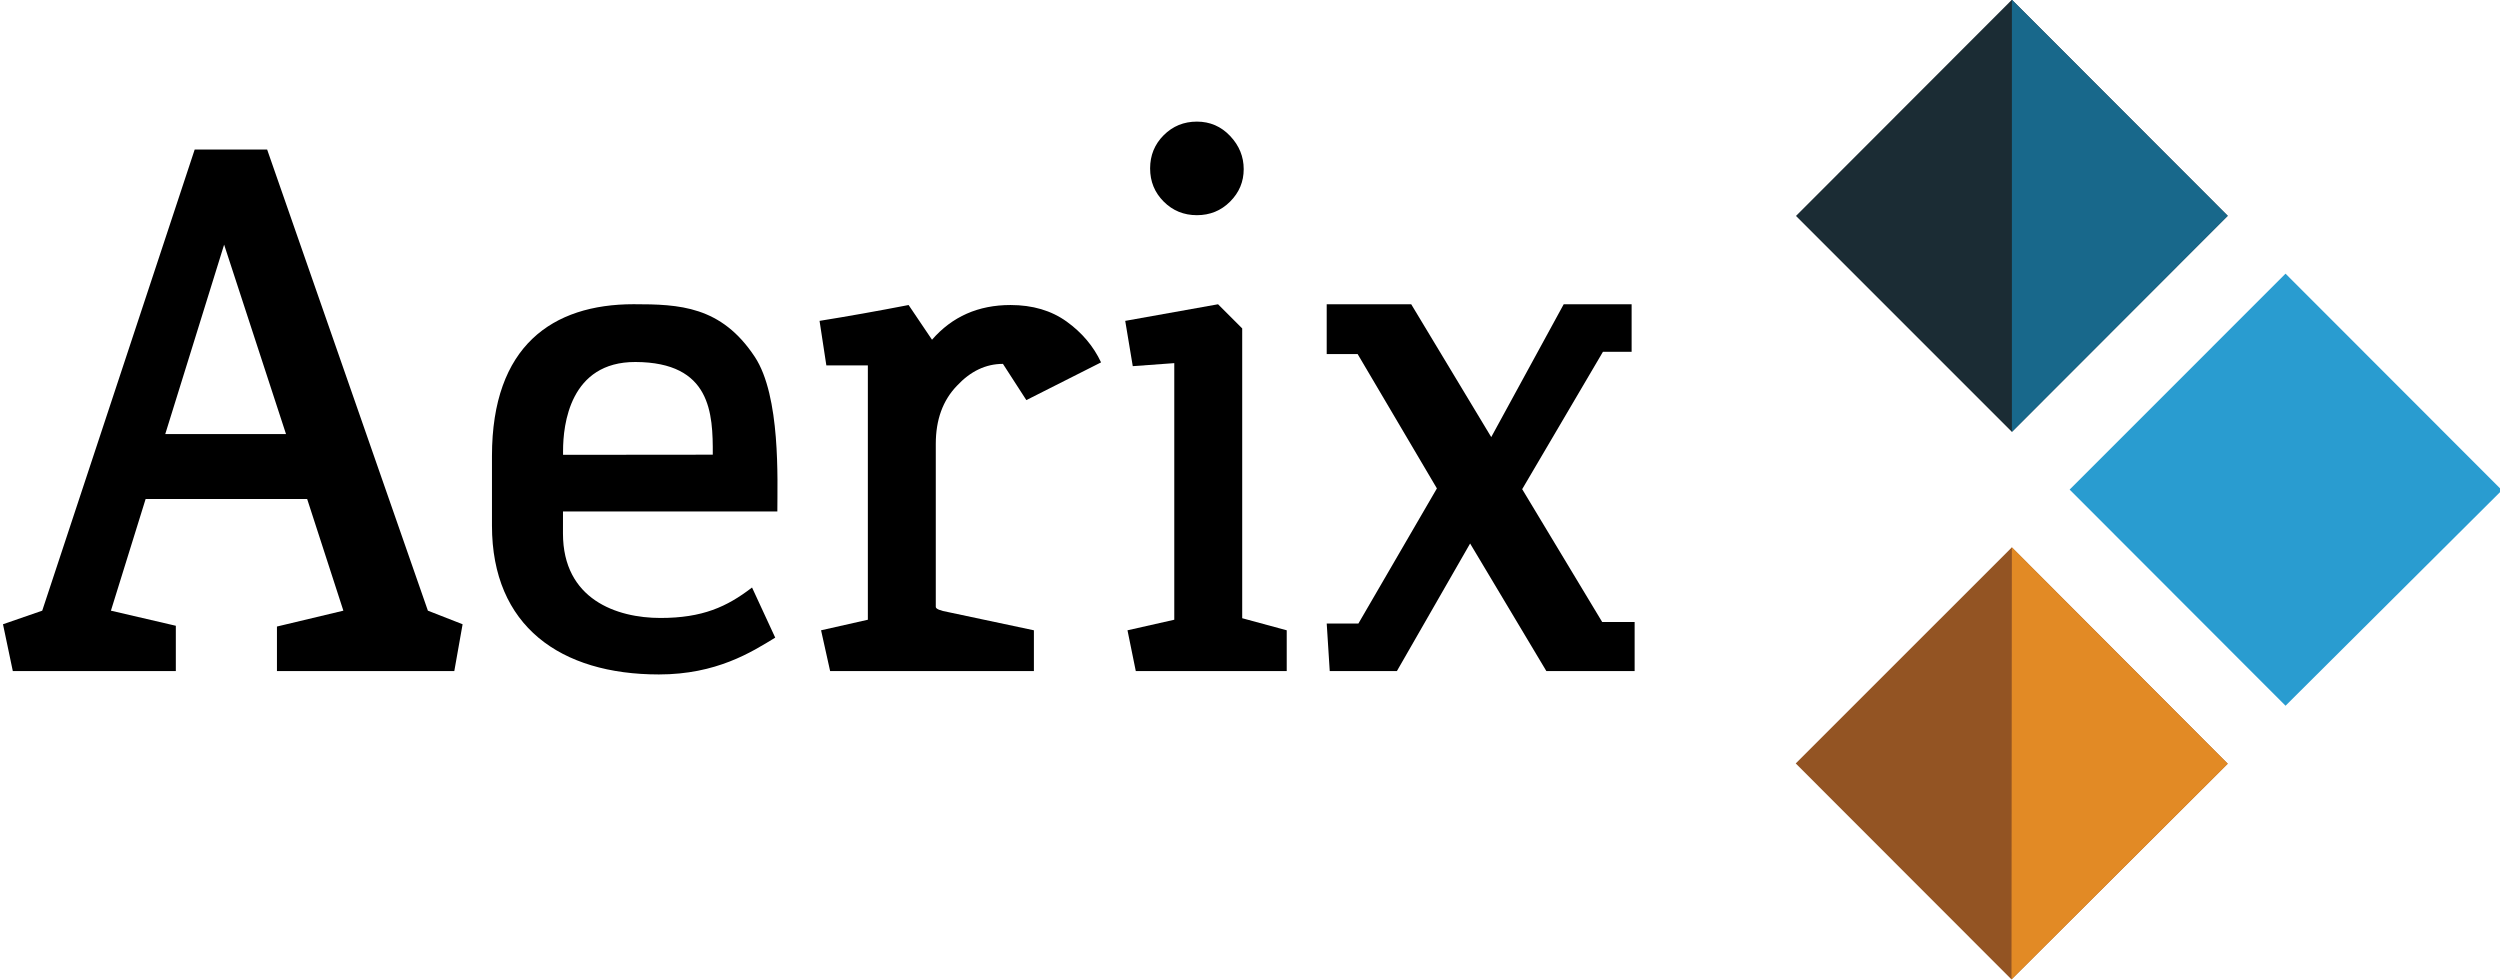
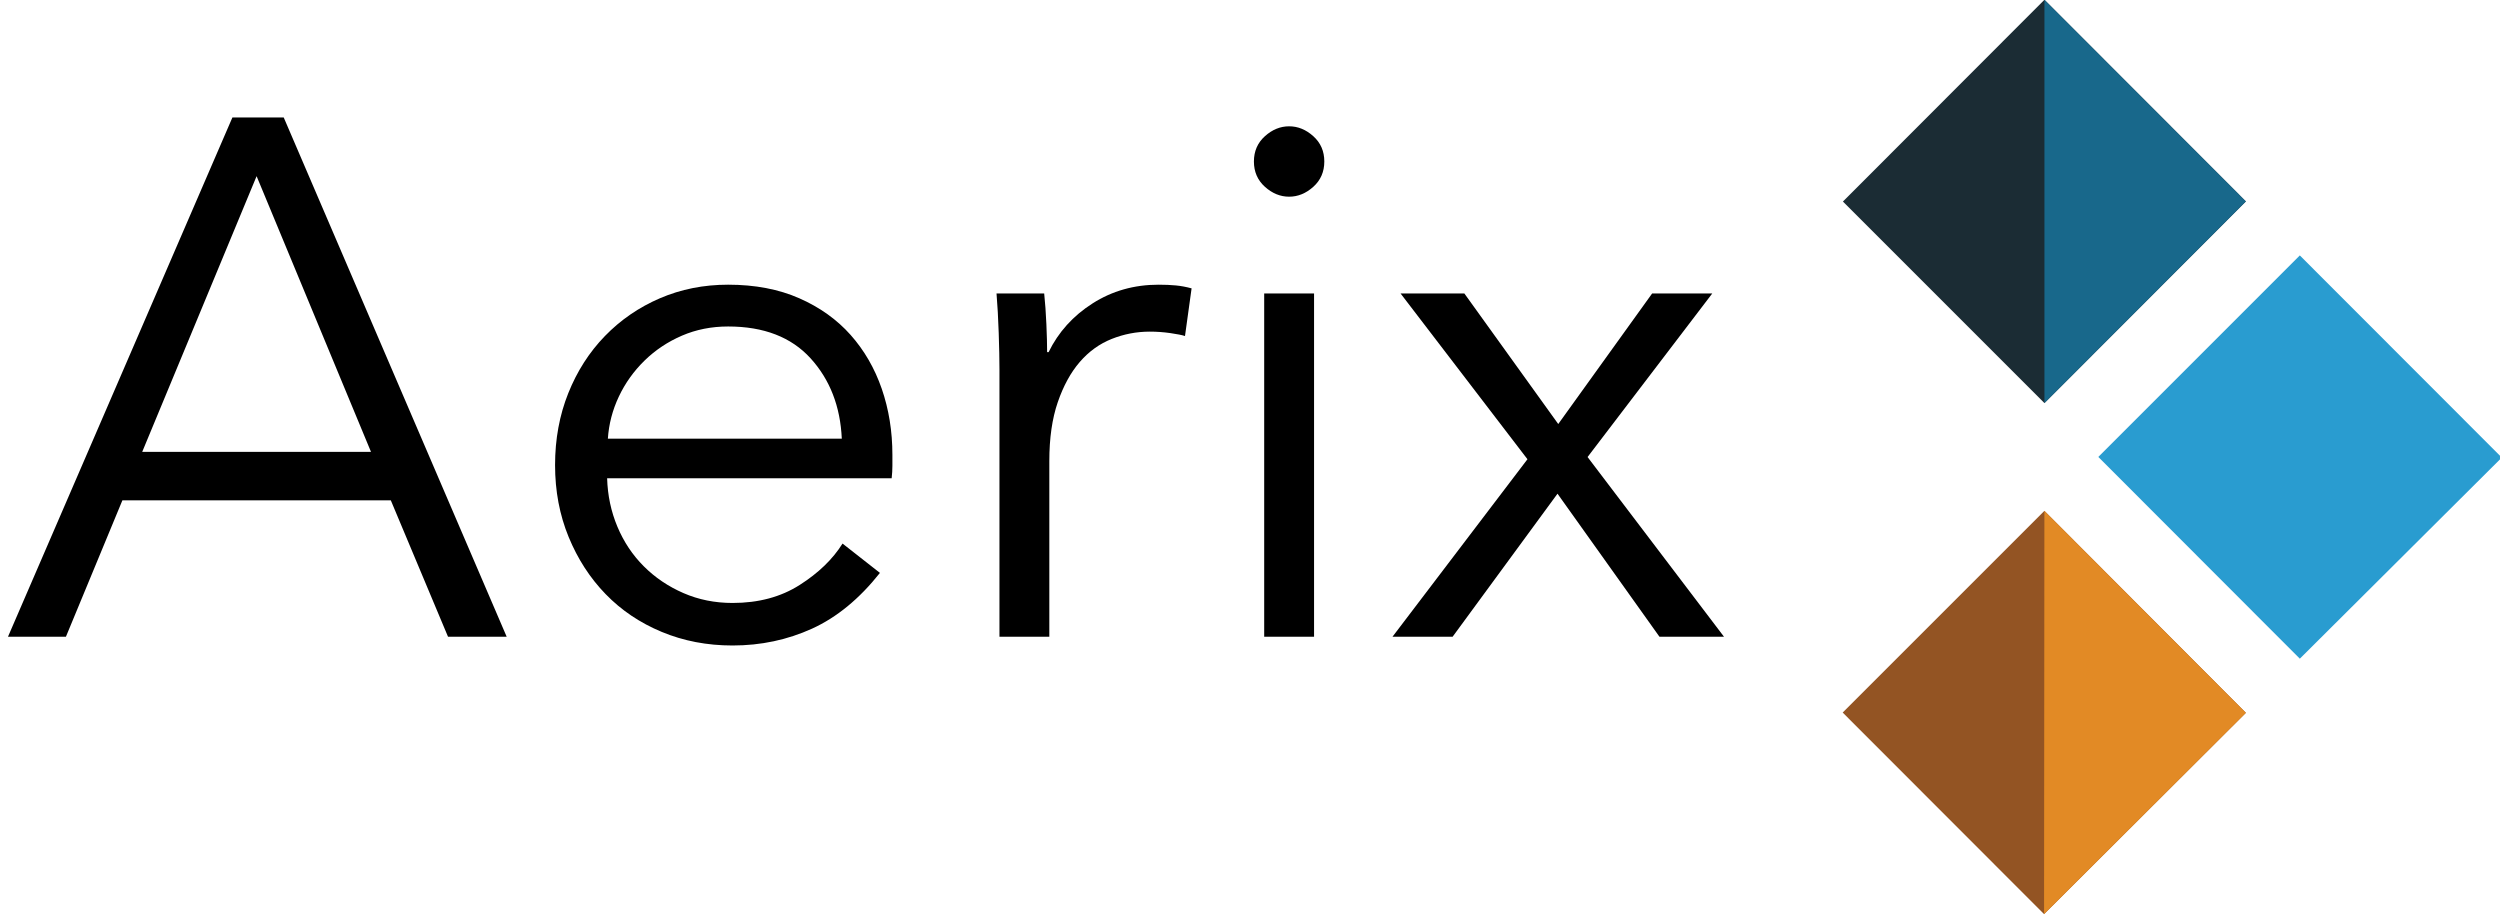
- <svg xmlns="http://www.w3.org/2000/svg" version="1.1" id="Layer_1" x="0px" y="0px" width="245px" height="96px" viewBox="0 0 245 96" enable-background="new 0 0 245 96" xml:space="preserve">
+ <svg xmlns="http://www.w3.org/2000/svg" version="1.1" id="Layer_1" x="0px" y="0px" width="262.5px" height="96px" viewBox="-17.5 0 262.5 96" enable-background="new -17.5 0 262.5 96" xml:space="preserve">
  <g>
-     <g enable-background="new    ">
-       <path d="M0.293,61.177l3.846-1.331l14.94-45.19h7.101l15.753,45.19l3.402,1.331l-0.813,4.586H27.141v-4.363l6.509-1.554    L30.1,48.899H14.272L10.87,59.846l6.361,1.479v4.438H1.255L0.293,61.177z M16.195,42.539h11.834l-6.065-18.564L16.195,42.539z" />
-     </g>
-     <path d="M91.337,33.294c1.972-2.268,4.536-3.402,7.692-3.402c2.169,0,4.005,0.543,5.51,1.627c1.503,1.085,2.625,2.417,3.365,3.994   l-7.322,3.698l-2.293-3.551c-1.677,0-3.18,0.716-4.511,2.146c-1.381,1.431-2.071,3.328-2.071,5.694v15.976   c0,0.198,0.418,0.37,1.257,0.519l8.358,1.774v3.994h-19.97l-0.887-3.994l4.585-1.035V35.809h-4.068l-0.666-4.364   c2.761-0.443,5.669-0.961,8.727-1.553L91.337,33.294z" />
-     <path d="M121.735,60.585l4.364,1.184v3.994h-14.792l-0.813-3.994l4.585-1.035V35.587l-4.068,0.296l-0.739-4.438l9.097-1.627   l2.367,2.367V60.585z M112.711,16.504c0-1.281,0.444-2.367,1.332-3.254c0.887-0.888,1.971-1.332,3.254-1.332   c1.281,0,2.367,0.469,3.254,1.405c0.888,0.938,1.332,2.022,1.332,3.254c0,1.233-0.444,2.292-1.332,3.18   c-0.887,0.888-1.973,1.331-3.254,1.331c-1.283,0-2.367-0.443-3.254-1.331C113.155,18.871,112.711,17.787,112.711,16.504z" />
-     <path d="M146.141,42.835l7.102-13.018h6.656v4.66h-2.811l-7.914,13.461l7.84,13.017h3.18v4.808h-8.652l-7.471-12.499l-7.174,12.499   h-6.583l-0.296-4.659h3.106l7.692-13.239l-7.766-13.165h-3.033v-4.882h8.283L146.141,42.835z" />
-     <path d="M64.57,66.096c5.643,0,9.072-2.183,11.402-3.607L73.7,57.576c-2.463,1.893-4.854,2.984-8.976,2.984   c-4.276,0-9.553-1.811-9.553-8.281c0-2.139,0.009-4.41,0.009-8.108c0-2.549,0.666-8.719,7.099-8.695   c7.416,0.028,7.592,5.036,7.573,9.083c0,0-10.363,0.014-14.757,0.014v5.548c6.921,0,21.085,0.003,21.085,0.003   c0-3.059,0.333-11.3-2.21-15.152c-3.294-4.993-7.408-5.159-11.876-5.159c-7.949,0-13.881,4.082-13.881,14.87   c0,6.957,0,2.104,0,6.829C48.212,61.371,54.939,66.096,64.57,66.096z" />
+     <path d="M-10.577,66.854h-6.083L6.902,12.337h5.39L35.7,66.854h-6.16l-6.006-14.322H-4.647L-10.577,66.854z M-2.569,47.449h24.024   L9.443,18.497L-2.569,47.449z" />
+     <path d="M76.202,47.757c0,0.359,0,0.745,0,1.155c0,0.412-0.026,0.848-0.077,1.309H46.249c0.051,1.797,0.411,3.492,1.078,5.082   c0.667,1.592,1.591,2.979,2.772,4.158c1.18,1.182,2.566,2.117,4.158,2.811c1.59,0.693,3.311,1.039,5.159,1.039   c2.721,0,5.069-0.627,7.046-1.887c1.975-1.256,3.477-2.707,4.504-4.35l3.927,3.08c-2.156,2.721-4.531,4.672-7.123,5.852   c-2.592,1.18-5.378,1.771-8.354,1.771c-2.669,0-5.147-0.475-7.43-1.426c-2.285-0.949-4.249-2.271-5.891-3.965   c-1.644-1.693-2.939-3.695-3.889-6.006c-0.95-2.311-1.424-4.824-1.424-7.545c0-2.721,0.462-5.237,1.386-7.547   c0.924-2.31,2.206-4.312,3.85-6.006c1.643-1.693,3.567-3.015,5.775-3.965c2.206-0.949,4.593-1.425,7.161-1.425   c2.823,0,5.313,0.476,7.469,1.425c2.156,0.95,3.952,2.232,5.39,3.85c1.437,1.617,2.528,3.504,3.273,5.659   C75.829,42.983,76.202,45.293,76.202,47.757z M70.889,46.063c-0.154-3.388-1.245-6.198-3.272-8.432   c-2.028-2.232-4.916-3.35-8.663-3.35c-1.746,0-3.363,0.321-4.851,0.963c-1.489,0.643-2.798,1.515-3.927,2.618   c-1.13,1.104-2.028,2.361-2.695,3.772c-0.668,1.413-1.053,2.888-1.155,4.428H70.889z" />
+     <path d="M87.366,34.975c-0.052-1.54-0.129-2.926-0.231-4.158h5.005c0.103,0.976,0.179,2.054,0.231,3.234   c0.051,1.182,0.077,2.155,0.077,2.926h0.154c1.026-2.104,2.566-3.812,4.62-5.12c2.053-1.31,4.362-1.964,6.93-1.964   c0.667,0,1.271,0.026,1.81,0.077c0.539,0.052,1.09,0.154,1.655,0.308l-0.693,5.005c-0.308-0.102-0.822-0.204-1.54-0.308   c-0.72-0.103-1.438-0.154-2.156-0.154c-1.386,0-2.721,0.257-4.004,0.769c-1.284,0.513-2.4,1.319-3.35,2.42   c-0.95,1.101-1.72,2.509-2.31,4.225c-0.59,1.715-0.885,3.777-0.885,6.184v18.436h-5.236V38.748   C87.443,37.774,87.417,36.515,87.366,34.975z" />
+     <path d="M121.553,16.957c0,1.078-0.385,1.964-1.155,2.657c-0.77,0.692-1.617,1.039-2.541,1.039s-1.771-0.347-2.541-1.039   c-0.77-0.693-1.155-1.579-1.155-2.657c0-1.077,0.385-1.963,1.155-2.656c0.77-0.692,1.617-1.039,2.541-1.039   s1.771,0.347,2.541,1.039C121.168,14.994,121.553,15.879,121.553,16.957z M120.476,66.854h-5.236V30.817h5.236V66.854z" />
+     <path d="M142.883,48.219l-13.321-17.402h6.698l9.856,13.706l9.856-13.706h6.314l-13.091,17.171l14.322,18.866h-6.776   l-10.703-15.016l-11.011,15.016h-6.313L142.883,48.219z" />
  </g>
  <g id="new_R_x3D_2_1_">
    <polyline fill="#1B2C34" points="197.166,-0.023 176.006,21.162 197.166,42.323 218.318,21.15 197.166,-0.023  " />
    <polyline fill="#18688B" points="197.166,-0.023 197.166,42.323 218.318,21.15 197.166,-0.023  " />
    <polyline fill="#299CD0" points="223.982,26.819 202.824,47.979 223.982,69.162 245.189,48.045 223.982,26.819  " />
    <polyline fill="#935423" points="197.162,53.641 175.982,74.818 197.127,95.982 218.318,74.846 197.162,53.641  " />
    <polyline fill="#E28A25" points="197.162,53.641 197.127,95.982 218.318,74.846 197.162,53.641  " />
  </g>
</svg>
